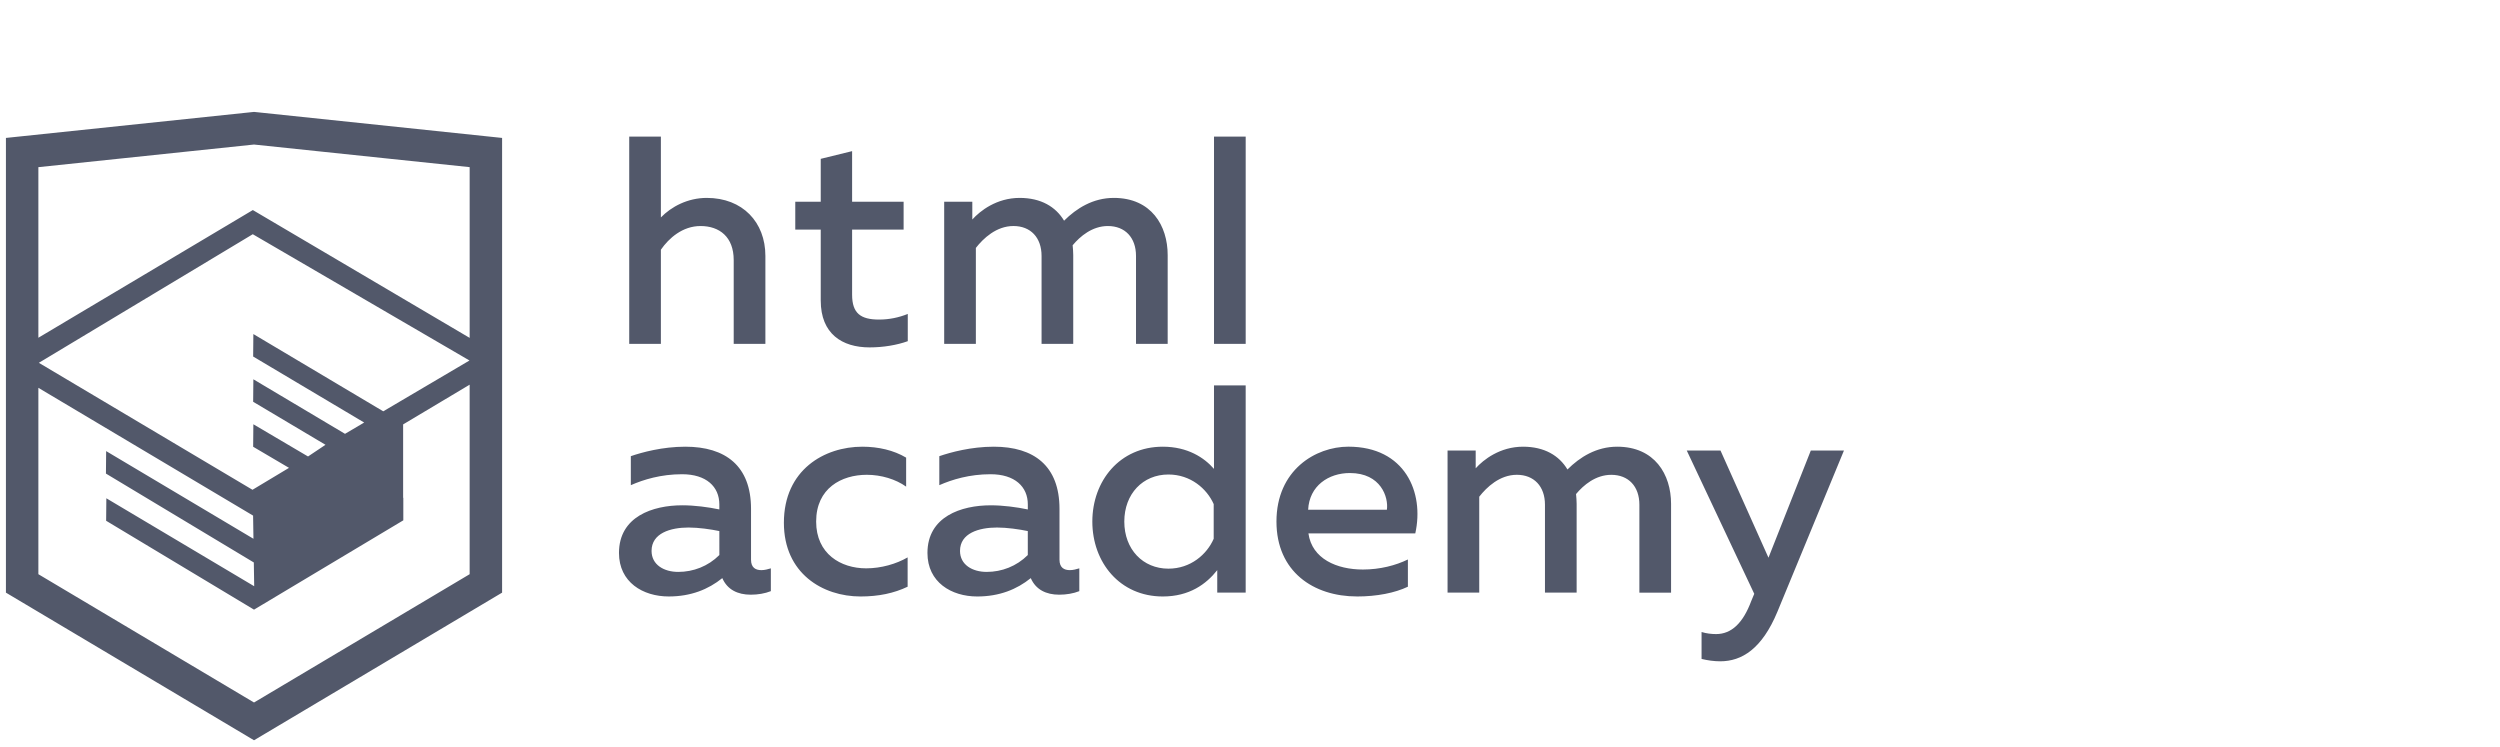
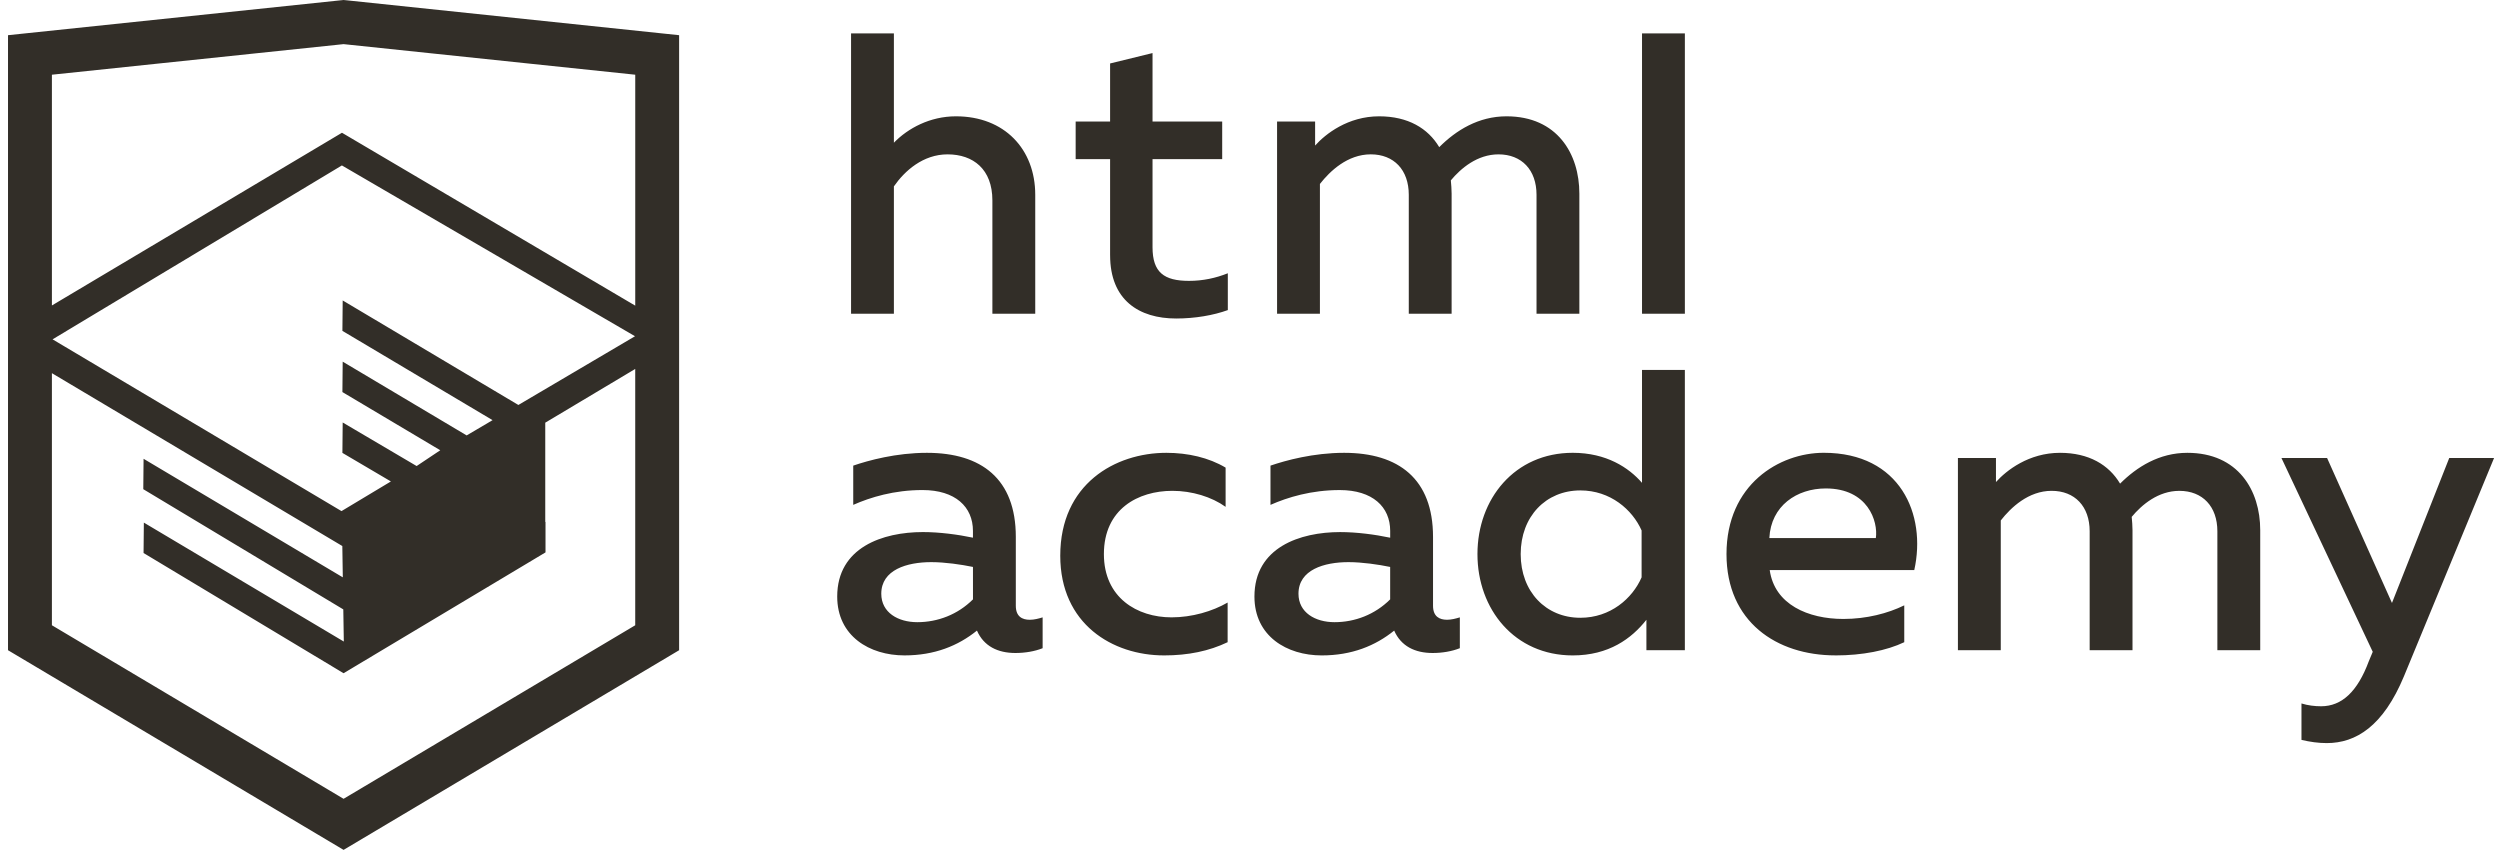
- <svg xmlns="http://www.w3.org/2000/svg" width="211" height="63" viewBox="0 0 211 63" fill="none">
-   <path d="M65.06 47.969C64.811 48.044 64.536 48.12 64.261 48.12C63.786 48.12 63.387 47.919 63.387 47.245V42.948C63.387 39.325 61.238 37.701 57.84 37.701C55.915 37.701 54.191 38.175 53.242 38.5V40.949C54.317 40.474 55.79 40.025 57.565 40.025C59.613 40.025 60.712 41.074 60.712 42.573V42.996C59.762 42.797 58.613 42.647 57.589 42.647C55.091 42.647 52.242 43.596 52.242 46.669C52.242 49.143 54.266 50.342 56.439 50.342C58.313 50.342 59.788 49.743 60.962 48.793C61.387 49.768 62.261 50.192 63.361 50.192C63.961 50.192 64.561 50.093 65.06 49.893V47.968L65.06 47.969ZM60.714 46.845C59.764 47.794 58.514 48.269 57.24 48.269C56.041 48.269 54.992 47.67 54.992 46.495C54.992 44.998 56.591 44.523 58.114 44.523C58.964 44.523 59.989 44.672 60.713 44.822L60.714 46.845ZM72.631 50.343C74.155 50.343 75.454 50.068 76.604 49.518V47.044C75.654 47.593 74.38 47.968 73.106 47.968C70.957 47.968 68.883 46.744 68.883 44.021C68.883 41.197 71.032 40.073 73.156 40.073C74.38 40.073 75.604 40.447 76.478 41.072V38.625C75.43 38 74.13 37.701 72.781 37.701C69.583 37.701 66.16 39.65 66.16 44.122C66.16 48.394 69.434 50.343 72.632 50.343L72.631 50.343ZM83.624 42.648C81.126 42.648 78.277 43.597 78.277 46.67C78.277 49.144 80.301 50.343 82.475 50.343C84.349 50.343 85.823 49.743 86.997 48.794C87.422 49.767 88.296 50.192 89.396 50.192C89.995 50.192 90.595 50.092 91.094 49.893V47.968C90.846 48.043 90.57 48.119 90.295 48.119C89.822 48.119 89.421 47.918 89.421 47.244V42.948C89.421 39.325 87.273 37.701 83.876 37.701C81.952 37.701 80.228 38.176 79.278 38.501V40.949C80.353 40.474 81.826 40.025 83.6 40.025C85.649 40.025 86.748 41.074 86.748 42.573V42.998C85.799 42.797 84.65 42.648 83.625 42.648H83.624ZM86.747 46.845C85.796 47.794 84.547 48.269 83.273 48.269C82.073 48.269 81.025 47.67 81.025 46.495C81.025 44.998 82.623 44.523 84.147 44.523C84.997 44.523 86.021 44.672 86.746 44.822V46.846L86.747 46.845ZM92.193 44.022C92.193 47.47 94.516 50.343 98.139 50.343C100.387 50.343 101.812 49.294 102.736 48.12V50.018H105.135V32.529H102.461V39.575C101.637 38.626 100.238 37.701 98.139 37.701C94.516 37.701 92.193 40.575 92.193 44.022ZM102.436 42.548V45.471C101.861 46.794 100.487 47.995 98.613 47.995C96.465 47.995 94.891 46.369 94.891 44.022C94.891 41.672 96.465 40.048 98.613 40.048C100.487 40.048 101.861 41.247 102.436 42.546V42.548ZM114.529 50.343C116.203 50.343 117.727 50.044 118.826 49.518V47.219C117.802 47.719 116.478 48.068 115.028 48.068C112.83 48.068 110.731 47.169 110.431 45.02H119.45C120.225 41.547 118.576 37.699 113.804 37.699C111.031 37.699 107.733 39.673 107.733 44.02C107.733 48.242 110.856 50.341 114.529 50.341V50.343ZM113.93 39.924C116.553 39.924 117.203 41.974 117.053 43.023H110.407C110.507 40.999 112.131 39.924 113.93 39.924ZM138.364 42.597V50.019H141.038V42.523C141.038 40.049 139.663 37.701 136.49 37.701C134.742 37.701 133.343 38.575 132.293 39.625C131.594 38.45 130.344 37.701 128.545 37.701C126.596 37.701 125.198 38.8 124.548 39.525V38.026H122.174V50.017H124.848V41.922C125.473 41.123 126.572 40.073 128.021 40.073C129.47 40.073 130.395 41.047 130.395 42.597V50.017H133.068V42.523C133.068 42.248 133.043 41.973 133.018 41.698C133.643 40.949 134.667 40.075 135.991 40.075C137.441 40.075 138.364 41.048 138.364 42.597ZM155.629 38.026H152.832L149.259 47.07L145.211 38.026H142.363L148.059 50.118L147.809 50.718C147.111 52.592 146.136 53.516 144.837 53.516C144.438 53.516 144.013 53.466 143.612 53.341V55.614C144.138 55.739 144.662 55.814 145.187 55.814C147.01 55.814 148.709 54.765 150.008 51.643L155.629 38.026ZM55.779 21.075C56.454 20.101 57.603 19.077 59.127 19.077C60.726 19.077 61.925 20.001 61.925 21.95V29.021H64.599V21.6C64.599 18.752 62.675 16.703 59.652 16.703C58.028 16.703 56.654 17.452 55.779 18.351V11.531H53.106V29.02H55.779L55.779 21.075ZM69.271 25.373C69.271 28.171 71.07 29.32 73.393 29.32C74.568 29.32 75.717 29.12 76.616 28.796V26.497C75.867 26.796 75.067 26.971 74.193 26.971C72.642 26.971 71.918 26.448 71.918 24.873V19.376H76.265V17.028H71.918V12.756L69.27 13.406V17.028H67.121V19.377H69.27V25.373L69.271 25.373ZM82.362 20.925C82.986 20.126 84.085 19.076 85.535 19.076C86.984 19.076 87.908 20.051 87.908 21.6V29.02H90.581V21.525C90.581 21.25 90.557 20.975 90.532 20.701C91.157 19.951 92.181 19.077 93.505 19.077C94.955 19.077 95.879 20.051 95.879 21.601V29.021H98.552V21.525C98.552 19.052 97.178 16.703 94.005 16.703C92.256 16.703 90.857 17.578 89.808 18.627C89.108 17.453 87.859 16.703 86.06 16.703C84.111 16.703 82.713 17.803 82.063 18.527V17.028H79.689V29.021H82.363V20.925H82.362ZM102.462 11.531H105.136V29.02H102.462V11.531ZM21.439 9.445L0.5 11.641V50.019L21.439 62.478L42.377 50.019V11.641L21.658 9.467L21.439 9.445ZM39.639 48.462L21.439 59.291L3.239 48.462V32.732L21.361 43.517L21.391 45.472L8.959 38.073L8.941 39.97L21.422 47.472L21.454 49.478L8.976 42.055L8.958 43.953L21.439 51.454L34.04 43.915V42.009L34.024 42.018V35.82L39.638 32.467V48.462H39.639ZM39.624 30.426L34.644 33.361L32.346 34.715L21.384 28.194L21.366 30.091L30.735 35.662L30.653 35.711L30.451 35.831L29.119 36.615L21.384 32.012L21.366 33.91L27.472 37.541L26.031 38.504L25.997 38.526L21.384 35.808L21.366 37.706L24.392 39.487L21.31 41.338L3.28 30.621L21.336 19.767V19.769L39.624 30.426ZM39.638 28.517L21.341 17.73V17.727L21.339 17.729L21.337 17.728V17.73L3.239 28.506V14.108L21.439 12.199L39.639 14.107V28.517L39.638 28.517Z" fill="#52586A" />
+ <svg xmlns="http://www.w3.org/2000/svg" width="156" height="54" viewBox="0 0 156 54" fill="none">
+   <path d="M65.06 38.524C64.811 38.599 64.536 38.674 64.261 38.674C63.786 38.674 63.387 38.474 63.387 37.799V33.502C63.387 29.879 61.238 28.256 57.84 28.256C55.915 28.256 54.191 28.73 53.242 29.055V31.504C54.317 31.029 55.79 30.579 57.565 30.579C59.613 30.579 60.712 31.629 60.712 33.128V33.551C59.762 33.351 58.613 33.201 57.589 33.201C55.091 33.201 52.242 34.15 52.242 37.224C52.242 39.697 54.266 40.897 56.439 40.897C58.313 40.897 59.788 40.298 60.962 39.348C61.387 40.322 62.261 40.747 63.361 40.747C63.961 40.747 64.561 40.647 65.06 40.448V38.523L65.06 38.524ZM60.714 37.4C59.764 38.349 58.514 38.824 57.24 38.824C56.041 38.824 54.992 38.225 54.992 37.05C54.992 35.553 56.591 35.077 58.114 35.077C58.964 35.077 59.989 35.227 60.713 35.377L60.714 37.4ZM72.631 40.898C74.155 40.898 75.454 40.623 76.604 40.073V37.599C75.654 38.148 74.38 38.523 73.106 38.523C70.957 38.523 68.883 37.298 68.883 34.576C68.883 31.752 71.032 30.628 73.156 30.628C74.38 30.628 75.604 31.002 76.478 31.627V29.18C75.43 28.555 74.13 28.256 72.781 28.256C69.583 28.256 66.16 30.204 66.16 34.676C66.16 38.948 69.434 40.897 72.632 40.897L72.631 40.898ZM83.624 33.202C81.126 33.202 78.277 34.151 78.277 37.225C78.277 39.699 80.301 40.898 82.475 40.898C84.349 40.898 85.823 40.298 86.997 39.349C87.422 40.322 88.296 40.747 89.396 40.747C89.995 40.747 90.595 40.646 91.094 40.447V38.523C90.846 38.598 90.57 38.673 90.295 38.673C89.822 38.673 89.421 38.473 89.421 37.799V33.502C89.421 29.88 87.273 28.256 83.876 28.256C81.952 28.256 80.228 28.73 79.278 29.055V31.504C80.353 31.029 81.826 30.58 83.6 30.58C85.649 30.58 86.748 31.629 86.748 33.128V33.553C85.799 33.352 84.65 33.202 83.625 33.202H83.624ZM86.747 37.4C85.796 38.349 84.547 38.824 83.273 38.824C82.073 38.824 81.025 38.225 81.025 37.05C81.025 35.553 82.623 35.077 84.147 35.077C84.997 35.077 86.021 35.227 86.746 35.377V37.4L86.747 37.4ZM92.193 34.577C92.193 38.024 94.516 40.898 98.139 40.898C100.387 40.898 101.812 39.848 102.736 38.674V40.573H105.135V23.084H102.461V30.129C101.637 29.18 100.238 28.255 98.139 28.255C94.516 28.255 92.193 31.13 92.193 34.577ZM102.436 33.102V36.026C101.861 37.349 100.487 38.549 98.613 38.549C96.465 38.549 94.891 36.924 94.891 34.577C94.891 32.227 96.465 30.602 98.613 30.602C100.487 30.602 101.861 31.802 102.436 33.101V33.102ZM114.529 40.898C116.203 40.898 117.727 40.598 118.826 40.073V37.774C117.802 38.274 116.478 38.623 115.028 38.623C112.83 38.623 110.731 37.723 110.431 35.574H119.45C120.225 32.102 118.576 28.254 113.804 28.254C111.031 28.254 107.733 30.228 107.733 34.575C107.733 38.797 110.856 40.896 114.529 40.896V40.898ZM113.93 30.479C116.553 30.479 117.203 32.528 117.053 33.577H110.407C110.507 31.553 112.131 30.479 113.93 30.479ZM138.364 33.152V40.573H141.038V33.077C141.038 30.604 139.663 28.256 136.49 28.256C134.742 28.256 133.343 29.13 132.293 30.179C131.594 29.005 130.344 28.256 128.545 28.256C126.596 28.256 125.198 29.355 124.548 30.079V28.58H122.174V40.571H124.848V32.477C125.473 31.677 126.572 30.628 128.021 30.628C129.47 30.628 130.395 31.602 130.395 33.151V40.571H133.068V33.077C133.068 32.803 133.043 32.528 133.018 32.253C133.643 31.503 134.667 30.629 135.991 30.629C137.441 30.629 138.364 31.603 138.364 33.152ZM155.629 28.581H152.832L149.259 37.625L145.211 28.581H142.363L148.059 40.673L147.809 41.273C147.111 43.147 146.136 44.071 144.837 44.071C144.438 44.071 144.013 44.021 143.612 43.896V46.169C144.138 46.294 144.662 46.369 145.187 46.369C147.01 46.369 148.709 45.32 150.008 42.197L155.629 28.581ZM55.779 11.63C56.454 10.656 57.603 9.632 59.127 9.632C60.726 9.632 61.925 10.556 61.925 12.505V19.575H64.599V12.155C64.599 9.306 62.675 7.258 59.652 7.258C58.028 7.258 56.654 8.006 55.779 8.905V2.086H53.106V19.575H55.779L55.779 11.63ZM69.271 15.928C69.271 18.725 71.07 19.875 73.393 19.875C74.568 19.875 75.717 19.675 76.616 19.35V17.052C75.867 17.351 75.067 17.526 74.193 17.526C72.642 17.526 71.918 17.002 71.918 15.428V9.931H76.265V7.583H71.918V3.311L69.27 3.96V7.583H67.121V9.931H69.27V15.928L69.271 15.928ZM82.362 11.48C82.986 10.681 84.085 9.631 85.535 9.631C86.984 9.631 87.908 10.605 87.908 12.155V19.575H90.581V12.08C90.581 11.805 90.557 11.53 90.532 11.255C91.157 10.506 92.181 9.632 93.505 9.632C94.955 9.632 95.879 10.606 95.879 12.155V19.575H98.552V12.08C98.552 9.606 97.178 7.258 94.005 7.258C92.256 7.258 90.857 8.132 89.808 9.182C89.108 8.007 87.859 7.258 86.06 7.258C84.111 7.258 82.713 8.357 82.063 9.082V7.583H79.689V19.576H82.363V11.48H82.362ZM102.462 2.086H105.136V19.575H102.462V2.086ZM21.439 0L0.5 2.196V40.574L21.439 53.033L42.377 40.574V2.196L21.658 0.022L21.439 0ZM39.639 39.016L21.439 49.846L3.239 39.016V23.286L21.361 34.072L21.391 36.026L8.959 28.628L8.941 30.525L21.422 38.026L21.454 40.033L8.976 32.61L8.958 34.508L21.439 42.009L34.04 34.469V32.563L34.024 32.572V26.375L39.638 23.022V39.016H39.639ZM39.624 20.981L34.644 23.916L32.346 25.27L21.384 18.748L21.366 20.646L30.735 26.217L30.653 26.266L30.451 26.386L29.119 27.17L21.384 22.567L21.366 24.465L27.472 28.096L26.031 29.059L25.997 29.08L21.384 26.363L21.366 28.26L24.392 30.042L21.31 31.893L3.28 21.175L21.336 10.322V10.324L39.624 20.981ZM39.638 19.072L21.341 8.285V8.282L21.339 8.284L21.337 8.282V8.285L3.239 19.061V4.662L21.439 2.754L39.639 4.662V19.071L39.638 19.072Z" fill="#322E28" />
</svg>
